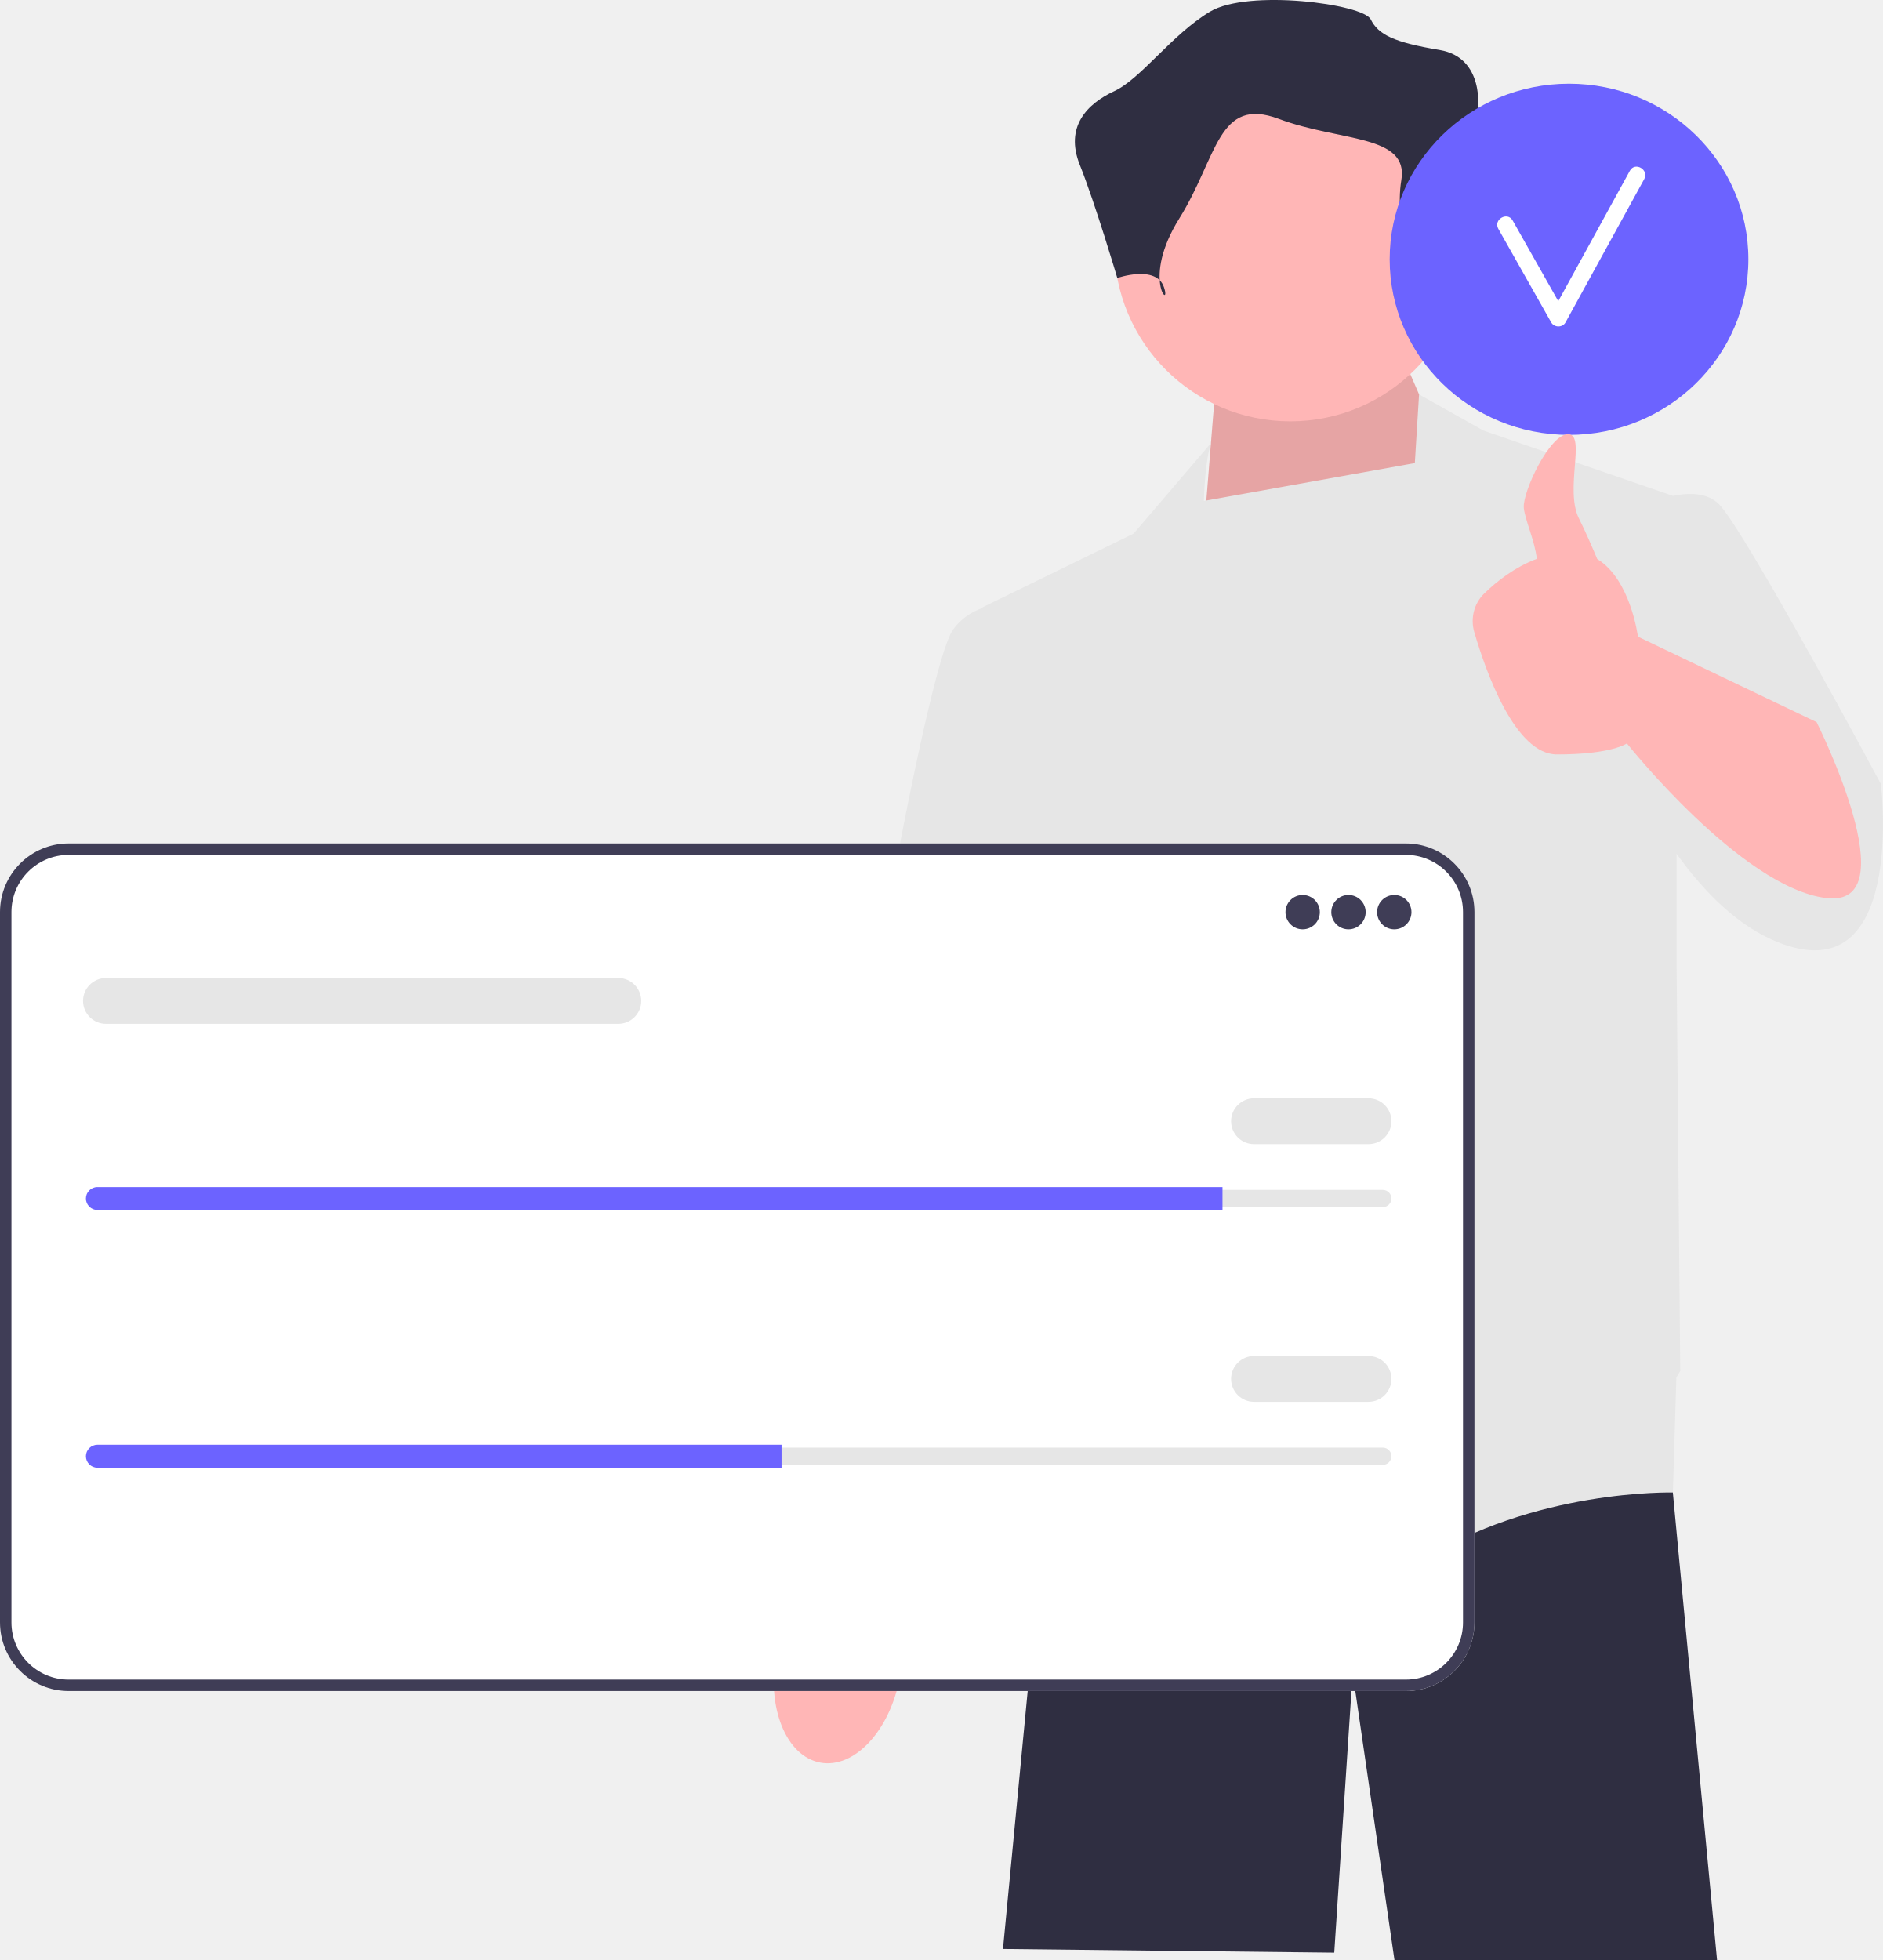
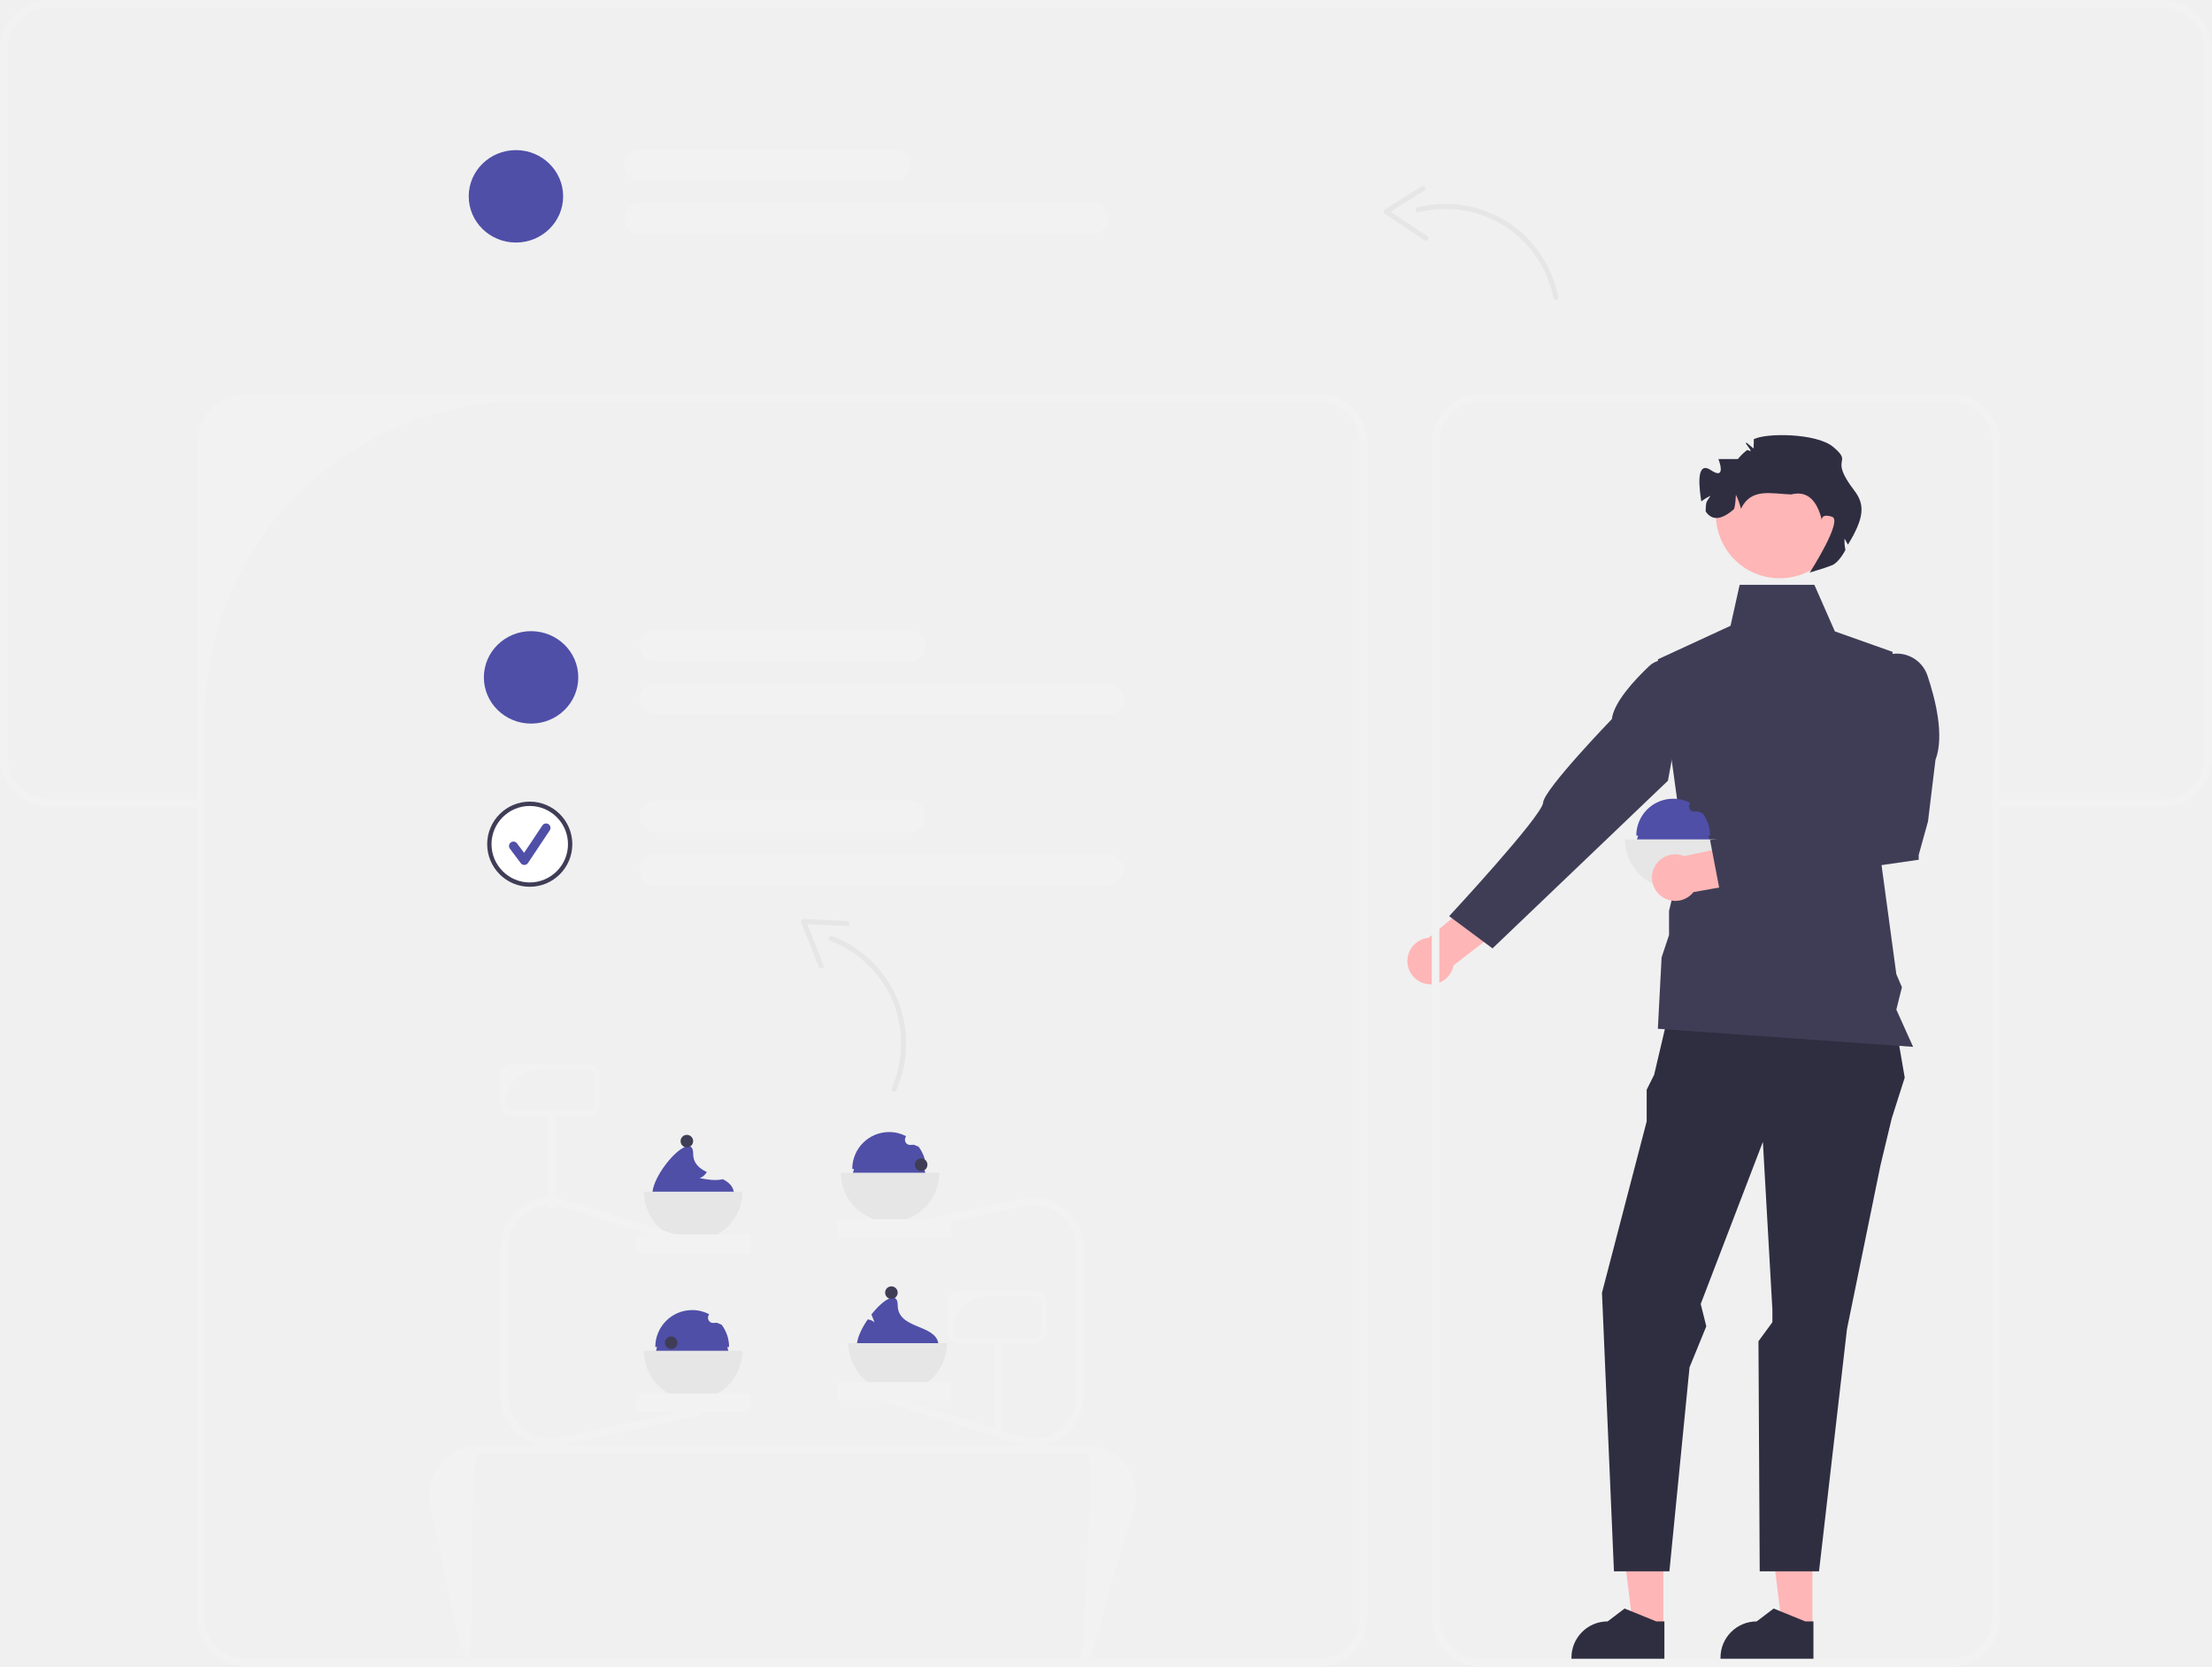
- <svg xmlns="http://www.w3.org/2000/svg" width="511.563" height="532.448" viewBox="0 0 511.563 532.448">
-   <polygon points="454.491 405.208 454.481 405.448 466.491 532.448 378.851 532.448 367.491 454.448 362.491 530.448 272.491 529.448 282.051 429.668 290.181 383.418 290.181 383.408 291.401 376.448 452.101 376.448 452.311 378.968 454.491 405.208" fill="#2f2e41" />
-   <path d="M222.883,478.831c9.282,1.691,18.96-8.762,21.618-23.348,1.163-6.385,.788-12.503-.78-17.506l1.423-8.408,23.883-113.109s43.98-87.975,43.979-103.248c-.001-15.273-12.722-22.763-12.722-22.763l-17.214,.161-53.983,131.847-9.722,97.43-1.573,13.367c-3.232,4.129-5.741,9.721-6.903,16.106-2.657,14.586,2.713,27.78,11.995,29.471Z" fill="#ffb6b6" />
-   <polygon points="397.991 135.948 381.991 98.948 329.991 107.948 326.491 151.48 397.991 135.948" fill="#ffb6b6" />
-   <polygon points="397.991 135.948 381.991 98.948 329.991 107.948 326.491 151.48 397.991 135.948" opacity=".1" />
-   <path d="M510.991,212.948s-37-69-44-76c-3.116-3.116-8.015-3.16-12.493-2.251l-51.507-17.749-17.458-9.809-1.15,18.662-57.315,10.287c.318-11.381,1.924-15.71,1.924-15.71l-21,24.569-41,20,.022,.18c-3.009,1.05-5.861,2.847-8.022,5.82-8,11-30,145-30,145l47,10,6.396-40.14,4.604,36.14,3.5,67.5s64,55,95,35,69-19,69-19l.948-31.288c.675-1.079,1.052-1.712,1.052-1.712l-1-110.984v-29.532c7.618,10.614,16.812,19.741,27.5,24.016,35,14,28-43,28-43Z" fill="#e6e6e6" />
-   <circle cx="350.556" cy="66.62" r="47.838" fill="#ffb6b6" />
-   <path d="M384.875,80.139s4.16-14.56,13.52-13.52c9.36,1.04,11.44-7.28,9.36-11.44-2.08-4.16-6.24-24.959-6.24-24.959,0,0,2.08-14.56-10.4-16.639-12.48-2.08-16.639-4.16-18.719-8.32-2.08-4.16-33.279-8.32-43.679-2.08-10.4,6.24-18.719,18.212-25.999,21.585-7.28,3.374-13.52,9.614-9.36,20.013,4.16,10.4,10.193,30.739,10.193,30.739,0,0,10.606-3.7,12.686,2.54,2.08,6.24-6.24-2.08,4.16-18.719,10.4-16.639,10.4-33.279,27.039-27.039,16.639,6.24,35.359,4.16,33.279,16.639-2.08,12.48,4.16,31.199,4.16,31.199Z" fill="#2f2e41" />
+ <svg xmlns="http://www.w3.org/2000/svg" width="584" height="439.996" viewBox="0 0 584 439.996">
  <g>
-     <path d="M381.949,459.384H18.633c-10.275,0-18.633-8.359-18.633-18.633V247.758c0-10.274,8.359-18.633,18.633-18.633H381.949c10.275,0,18.633,8.359,18.633,18.633v192.993c0,10.274-8.359,18.633-18.633,18.633Z" fill="#fff" />
-     <path d="M381.949,459.384H18.633c-10.275,0-18.633-8.359-18.633-18.633V247.758c0-10.274,8.359-18.633,18.633-18.633H381.949c10.275,0,18.633,8.359,18.633,18.633v192.993c0,10.274-8.359,18.633-18.633,18.633ZM18.633,232.236c-8.558,0-15.522,6.963-15.522,15.522v192.993c0,8.558,6.963,15.522,15.522,15.522H381.949c8.558,0,15.522-6.963,15.522-15.522V247.758c0-8.558-6.963-15.522-15.522-15.522H18.633Z" fill="#3f3d56" />
-     <circle cx="353.908" cy="247.794" r="4.667" fill="#3f3d56" />
-     <circle cx="366.355" cy="247.794" r="4.667" fill="#3f3d56" />
-     <circle cx="378.801" cy="247.794" r="4.667" fill="#3f3d56" />
-     <path d="M26.449,323.251c-1.287,0-2.334,1.047-2.334,2.334,0,.627,.242,1.208,.682,1.636,.444,.454,1.025,.697,1.652,.697H375.69c1.287,0,2.334-1.047,2.334-2.334,0-.627-.242-1.208-.682-1.636-.444-.454-1.025-.697-1.652-.697H26.449Z" fill="#e6e6e6" />
-     <path d="M332.127,322.473v6.223H26.449c-.856,0-1.634-.342-2.194-.918-.576-.56-.918-1.338-.918-2.194,0-1.711,1.4-3.112,3.112-3.112H332.127Z" fill="#6c63ff" />
-     <path d="M371.8,310.805h-31.116c-3.431,0-6.223-2.791-6.223-6.223s2.792-6.223,6.223-6.223h31.116c3.431,0,6.223,2.791,6.223,6.223s-2.792,6.223-6.223,6.223Z" fill="#e6e6e6" />
-     <path d="M167.99,278.133H28.782c-3.431,0-6.223-2.791-6.223-6.223s2.792-6.223,6.223-6.223H167.99c3.431,0,6.223,2.791,6.223,6.223s-2.792,6.223-6.223,6.223Z" fill="#e6e6e6" />
-     <path d="M26.449,393.262c-1.287,0-2.334,1.047-2.334,2.334,0,.627,.242,1.208,.682,1.636,.444,.454,1.025,.697,1.652,.697H375.69c1.287,0,2.334-1.047,2.334-2.334,0-.627-.242-1.208-.682-1.636-.444-.454-1.025-.697-1.652-.697H26.449Z" fill="#e6e6e6" />
-     <path d="M212.33,392.485v6.223H26.449c-.856,0-1.634-.342-2.194-.918-.576-.56-.918-1.338-.918-2.194,0-1.711,1.4-3.112,3.112-3.112H212.33Z" fill="#6c63ff" />
-     <path d="M371.8,380.816h-31.116c-3.431,0-6.223-2.791-6.223-6.223s2.792-6.223,6.223-6.223h31.116c3.431,0,6.223,2.791,6.223,6.223s-2.792,6.223-6.223,6.223Z" fill="#e6e6e6" />
+     <rect x="144.538" y="293.999" width="2.073" height="24.873" fill="#f2f2f2" />
+     <path d="M155.133,294.69h-19.808c-1.777,0-3.223-1.446-3.223-3.223v-7.371c0-1.778,1.446-3.223,3.223-3.223h19.808c1.777,0,3.223,1.446,3.223,3.223v7.371c0,1.778-1.446,3.223-3.223,3.223Zm-12.437-12.436c-5.088,0-9.213,4.125-9.213,9.213h0c0,1.017,.825,1.842,1.842,1.842h19.808c1.017,0,1.841-.824,1.841-1.841v-7.371c0-1.017-.825-1.842-1.842-1.842h-12.436Z" fill="#f2f2f2" />
  </g>
  <g>
-     <ellipse cx="426.274" cy="70.441" rx="48.726" ry="47.7" fill="#6c63ff" />
-     <path d="M442.811,46.381c-6.487,11.812-12.974,23.624-19.461,35.437-4.134-7.305-8.246-14.623-12.391-21.922-1.431-2.521-5.325-.254-3.89,2.274,4.804,8.461,9.559,16.951,14.364,25.413,.821,1.447,3.077,1.48,3.89,0,7.126-12.976,14.252-25.951,21.378-38.927,1.396-2.543-2.492-4.818-3.89-2.274Z" fill="#fff" />
+     <rect x="262.538" y="353.999" width="2.073" height="24.873" fill="#f2f2f2" />
+     <path d="M273.133,354.69h-19.808c-1.777,0-3.223-1.446-3.223-3.223v-7.371c0-1.778,1.446-3.223,3.223-3.223h19.808c1.777,0,3.223,1.446,3.223,3.223v7.371c0,1.778-1.446,3.223-3.223,3.223Zm-12.437-12.436c-5.088,0-9.213,4.125-9.213,9.213h0c0,1.017,.825,1.842,1.842,1.842h19.808c1.017,0,1.841-.824,1.841-1.841v-7.371c0-1.017-.825-1.842-1.842-1.842h-12.436Z" fill="#f2f2f2" />
  </g>
-   <path d="M493.538,196.172l-48.547-23.223s-1.95-15.544-11.054-21.088c-1.548-3.692-3.329-7.749-4.946-10.963-4-7.949,2-22.949-3-22.949s-12.391,15.775-12,20c.3,3.243,2.981,8.905,3.534,13.861-6.097,2.299-11.016,6.241-14.25,9.379-2.799,2.716-3.838,6.768-2.745,10.511,3.169,10.847,11.092,33.249,22.46,33.249,15,0,19-3,19-3,0,0,31,39,54,42s-2.453-47.777-2.453-47.777Z" fill="#ffb6b6" />
+   <g>
+     <polygon points="478.491 429.604 470.513 429.604 466.717 398.83 478.493 398.831 478.491 429.604" fill="#ffb6b6" />
+     <path d="M478.772,437.927l-24.534-.001v-.31c0-5.274,4.276-9.549,9.55-9.549h.001l4.482-3.4,8.362,3.4,2.142,0-0,9.86Z" fill="#2f2e41" />
+   </g>
+   <g>
+     <polygon points="439.141 429.604 431.162 429.604 427.367 398.83 439.142 398.831 439.141 429.604" fill="#ffb6b6" />
+     <path d="M439.421,437.927l-24.534-.001v-.31c0-5.274,4.276-9.549,9.55-9.549h.001l4.482-3.4,8.362,3.4,2.142,0-0,9.86Z" fill="#2f2e41" />
+   </g>
+   <polygon points="443.357 255.473 497.464 253.014 502.874 284.494 499.431 295.316 496.48 307.613 487.626 350.898 480.248 414.843 464.589 414.843 464.262 354.095 467.935 349.078 467.935 345.731 465.426 301.464 449.014 344.258 450.489 350.16 446.062 360.982 440.746 414.843 426.106 414.843 422.944 341.306 434.749 296.053 434.749 287.691 436.716 283.756 443.357 255.473" fill="#2f2e41" />
+   <polygon points="479.018 154.392 459.295 154.392 456.884 165.213 437.7 174.067 444.587 224.239 440.652 240.471 440.652 246.865 438.684 252.768 437.7 271.601 505.088 276.378 500.661 266.541 502.137 260.638 500.661 257.195 496.726 228.174 499.677 172.1 484.429 166.689 479.018 154.392" fill="#3f3d56" />
+   <path d="M377.167,247.594l14.127-11.749,7.838,7.134-15.378,11.891c-.111,.583-.308,1.16-.599,1.713-1.583,3.005-5.302,4.159-8.307,2.576s-4.159-5.302-2.576-8.307c1.009-1.917,2.888-3.076,4.896-3.256Z" fill="#ffb6b6" />
+   <path d="M450.2,178.128l-7.507-3.021c-2.328-1.422-5.322-1.116-7.303,.759-3.774,3.573-9.335,9.526-9.832,13.977,0,0-17.92,18.55-18.152,22.055-.232,3.505-24.81,29.976-24.81,29.976l11.449,8.509,46.312-44.267,4.17-22.425c1.961-2.858,8.631-3.755,5.673-5.563Z" fill="#3f3d56" />
+   <circle cx="469.872" cy="135.807" r="16.863" fill="#ffb6b6" />
+   <path d="M487.9,143.778c-.39-.48-.55-1.08-.94-1.56,.02,.79,.01,1.59,.15,2.36,.02,.12,.04,.27,.07,.46,.01,.04,.02,.06,.03,.1,0,.02,.01,.04,.01,.06-1.19,2.25-2.55,3.64-3.53,4.03-2.42,.97-5.69,1.8-5.9,1.96,.23-.36,8.81-13.78,5.9-14.75-2.95-.98-2.7,.85-2.7,.85-1.343-5.508-4.043-7.775-8.12-6.75-5.32-.19-10.53-1.81-13.23,3.78-.31-1.29-.78-2.55-1.33-3.7-.11,1.23-.11,2.6-.51,3.8-3.78,3.297-6.045,2.735-7.48,.6,0-.43,.01-.87,.04-1.3,.03-.29,.06-.56,.11-.84,.16-.81,.79-1.28,1.1-1.99-.69,.38-1.41,.74-2.03,1.22-.09,.07-.22,.16-.37,.27-.39-2.55-1.73-11.1,2.55-8.24s1.97-2.95,1.97-2.95h5.13s.88-1.16,2.44-2.39c.28,.08,.54,.16,.8,.26,.77,.3-1.71-2.49-1.06-2.06-.25-.74,2.35,1.98,1.99,1.28-.06-.12,.12-2.07,.01-2.28,2.86-1.73,16.58-1.739,21,2,5.56,4.703-1.478,2.303,5.59,11.55,2.819,3.688,2.627,7.15-1.69,14.23Z" fill="#2f2e41" />
+   <path d="M348.059,439.996H64.948c-7.138,0-12.945-5.808-12.945-12.945V116.94c0-7.138,5.807-12.945,12.945-12.945H348.059c7.138,0,12.945,5.807,12.945,12.945V427.05c0,7.138-5.807,12.945-12.945,12.945ZM137.925,105.996c-46.348,0-83.921,37.573-83.921,83.921v237.133c0,6.045,4.9,10.945,10.945,10.945H348.059c6.045,0,10.945-4.9,10.945-10.945V116.94c0-6.045-4.9-10.945-10.945-10.945H137.925Z" fill="#f2f2f2" />
+   <path d="M515.059,439.996h-124.11c-7.138,0-12.945-5.808-12.945-12.945V116.94c0-7.138,5.807-12.945,12.945-12.945h124.11c7.138,0,12.945,5.807,12.945,12.945V427.05c0,7.138-5.807,12.945-12.945,12.945ZM390.948,105.996c-6.035,0-10.945,4.91-10.945,10.945V427.05c0,6.035,4.91,10.945,10.945,10.945h124.11c6.035,0,10.945-4.91,10.945-10.945V116.94c0-6.035-4.91-10.945-10.945-10.945h-124.11Z" fill="#f2f2f2" />
+   <path d="M570.91,0H13.1C5.88,0,0,5.87,0,13.09V199.9c0,6.92,5.41,12.62,12.22,13.06,.29,.03,.58,.04,.88,.04H52.22v-2H13.1c-.3,0-.59-.01-.88-.04-5.71-.45-10.22-5.24-10.22-11.06V13.09C2,6.97,6.98,2,13.1,2H570.91c6.12,0,11.09,4.97,11.09,11.09V199.9c0,6.12-4.97,11.1-11.09,11.1h-44.69v2h44.69c7.22,0,13.09-5.88,13.09-13.1V13.09c0-7.22-5.87-13.09-13.09-13.09Z" fill="#f2f2f2" />
+   <g>
+     <path d="M193.798,315.38h-21.59c0-.25,.02-.5,.06-.77,.56-4.24,5.52-10.49,8.5-11.79,.57-.24,1.07-.31,1.45-.14,.49,.21,.79,.82,.79,1.91,0,2.57,1.62,3.88,3.61,4.85-.49,.76-1.12,1.37-1.95,1.57,1.65,.35,4.19,.8,6.17,.31,1.46,.76,2.61,1.71,2.89,3.29,.05,.24,.07,.5,.07,.77Z" fill="#4f4fa8" />
+     <circle cx="181.343" cy="301.27" r="1.66" fill="#3f3d56" />
+     <path d="M183.003,327.61c7.18,0,13-5.82,13-13h-26c0,7.18,5.82,13,13,13Z" fill="#e6e6e6" />
+   </g>
+   <g>
+     <path d="M247.798,355.38h-21.59c0-.25,.02-.5,.06-.77,.25-1.9,1.39-4.2,2.83-6.28,.69,.09,1.31,.33,1.78,.81-.22-.61-.48-1.34-.82-2.1,1.57-2,3.35-3.63,4.71-4.22,.57-.24,1.07-.31,1.45-.14,.49,.21,.79,.82,.79,1.91,0,6.34,9.82,4.98,10.72,10.02,.05,.24,.07,.5,.07,.77Z" fill="#4f4fa8" />
+     <circle cx="235.343" cy="341.27" r="1.66" fill="#3f3d56" />
+     <path d="M237.003,367.61c7.18,0,13-5.82,13-13h-26c0,7.18,5.82,13,13,13Z" fill="#e6e6e6" />
+   </g>
+   <g>
+     <path d="M234.746,301.868c-5.38,0-9.742,4.362-9.742,9.742h19.484c0-5.38-4.362-9.742-9.742-9.742Z" fill="#4f4fa8" />
+     <path d="M244.488,308.61h-19.48c0-5.38,4.36-9.74,9.74-9.74,1.61,0,3.13,.39,4.46,1.08-.053,.123-.107,.247-.163,.37-.419,.926,.247,1.99,1.263,1.955,.332-.011,.66-.029,.981-.052l1.243,.527c1.225,1.635,1.956,3.663,1.956,5.859Z" fill="#4f4fa8" />
+     <path d="M235.003,322.61c7.18,0,13-5.82,13-13h-26c0,7.18,5.82,13,13,13Z" fill="#e6e6e6" />
+   </g>
+   <g>
+     <path d="M441.746,213.868c-5.38,0-9.742,4.362-9.742,9.742h19.484c0-5.38-4.362-9.742-9.742-9.742Z" fill="#4f4fa8" />
+     <path d="M451.488,220.61h-19.48c0-5.38,4.36-9.74,9.74-9.74,1.61,0,3.13,.39,4.46,1.08-.053,.123-.107,.247-.163,.37-.419,.926,.247,1.99,1.263,1.955,.332-.011,.66-.029,.981-.052l1.243,.527c1.225,1.635,1.956,3.663,1.956,5.859Z" fill="#4f4fa8" />
+     <path d="M442.003,234.61c7.18,0,13-5.82,13-13h-26c0,7.18,5.82,13,13,13Z" fill="#e6e6e6" />
+   </g>
+   <g>
+     <ellipse cx="140.212" cy="178.833" rx="12.463" ry="12.201" fill="#4f4fa8" />
+     <path d="M240.125,174.659h-67.085c-2.301,0-4.174-1.872-4.174-4.174s1.872-4.174,4.174-4.174h67.085c2.301,0,4.174,1.872,4.174,4.174s-1.872,4.174-4.174,4.174Z" fill="#f2f2f2" />
+     <path d="M292.478,188.786h-119.438c-2.301,0-4.174-1.872-4.174-4.174s1.872-4.174,4.174-4.174h119.438c2.301,0,4.174,1.872,4.174,4.174s-1.872,4.174-4.174,4.174Z" fill="#f2f2f2" />
+   </g>
+   <g>
+     <path d="M240.125,219.659h-67.085c-2.301,0-4.174-1.872-4.174-4.174s1.872-4.174,4.174-4.174h67.085c2.301,0,4.174,1.872,4.174,4.174s-1.872,4.174-4.174,4.174Z" fill="#f2f2f2" />
+     <path d="M292.478,233.786h-119.438c-2.301,0-4.174-1.872-4.174-4.174s1.872-4.174,4.174-4.174h119.438c2.301,0,4.174,1.872,4.174,4.174s-1.872,4.174-4.174,4.174Z" fill="#f2f2f2" />
+   </g>
+   <g>
+     <ellipse cx="136.212" cy="51.833" rx="12.463" ry="12.201" fill="#4f4fa8" />
+     <path d="M236.125,47.659h-67.085c-2.301,0-4.174-1.872-4.174-4.174s1.872-4.174,4.174-4.174h67.085c2.301,0,4.174,1.872,4.174,4.174s-1.872,4.174-4.174,4.174Z" fill="#f2f2f2" />
+     <path d="M288.478,61.786h-119.438c-2.301,0-4.174-1.872-4.174-4.174s1.872-4.174,4.174-4.174h119.438c2.301,0,4.174,1.872,4.174,4.174s-1.872,4.174-4.174,4.174Z" fill="#f2f2f2" />
+   </g>
+   <path d="M286.441,439.911l-1.907-.602,12.933-41.008c1.094-3.469-8.829,43.242-10.979,40.309-2.151-2.934,3.846-55,.208-55H126.654c-3.421,0-1.012,51.342-3.167,54-2.155,2.658-8.591-43.716-7.883-40.369l7.861,37.162-1.957,.414-7.861-37.162c-.834-3.94,.143-7.994,2.679-11.123s6.3-4.923,10.327-4.923h160.042c4.282,0,8.189,1.98,10.721,5.434,2.532,3.453,3.245,7.775,1.957,11.859l-12.933,41.008Z" fill="#f2f2f2" />
+   <path d="M233.972,370.185l1.93,.61,32.91,10.38c4.08,1.28,8.4,.57,11.86-1.96,3.45-2.53,5.43-6.44,5.43-10.72l0-39.04c0-4.03-1.79-7.79-4.92-10.33-3.13-2.54-7.19-3.51-11.13-2.68l-35.17,7.44-1.99,.42,.02,.09,.4,1.87,.32-.07,1.96-.41,34.88-7.38c3.35-.71,6.79,.12,9.45,2.27,2.66,2.16,4.18,5.36,4.18,8.78l-0,39.04c0,3.64-1.68,6.96-4.62,9.11-2.93,2.15-6.6,2.75-10.07,1.66l-33.32-10.5-1.99-.63-.13,2.05Z" fill="#f2f2f2" />
+   <path d="M184.232,327.768l-1.93-.61-32.91-10.38c-4.08-1.28-8.4-.57-11.86,1.96-3.45,2.53-5.43,6.44-5.43,10.72l-0,39.04c0,4.03,1.79,7.79,4.92,10.33s7.19,3.51,11.13,2.68l35.17-7.44,1.99-.42-.02-.09-.4-1.87-.32,.07-1.96,.41-34.88,7.38c-3.35,.71-6.79-.12-9.45-2.27-2.66-2.16-4.18-5.36-4.18-8.78l0-39.04c0-3.64,1.68-6.96,4.62-9.11,2.93-2.15,6.6-2.75,10.07-1.66l33.32,10.5,1.99,.63,.13-2.05Z" fill="#f2f2f2" />
+   <path d="M444.653,226.021l17.965-3.855,3.634,9.955-19.139,3.4c-.369,.465-.811,.885-1.325,1.239-2.796,1.928-6.626,1.225-8.555-1.571-1.928-2.796-1.225-6.626,1.571-8.555,1.783-1.23,3.985-1.385,5.848-.614Z" fill="#ffb6b6" />
+   <path d="M498.867,172.778h0c4.276-.987,8.615,1.42,10.012,5.58,2.19,6.522,4.493,16.018,2.111,22.27l-1.968,16.232-2.459,8.854v1.268l-52.631,7.585-2.459-12.789,33.94-5.411,.984-5.903,.918-.918,1.261-6.706,3.782-23.119c.56-3.421,3.132-6.165,6.51-6.945Z" fill="#3f3d56" />
+   <g>
+     <path d="M182.746,348.868c-5.38,0-9.742,4.362-9.742,9.742h19.484c0-5.38-4.362-9.742-9.742-9.742Z" fill="#4f4fa8" />
+     <path d="M192.488,355.61h-19.48c0-5.38,4.36-9.74,9.74-9.74,1.61,0,3.13,.39,4.46,1.08-.053,.123-.107,.247-.163,.37-.419,.926,.247,1.99,1.263,1.955,.332-.011,.66-.029,.981-.052l1.243,.527c1.225,1.635,1.956,3.663,1.956,5.859Z" fill="#4f4fa8" />
+     <path d="M183.003,369.61c7.18,0,13-5.82,13-13h-26c0,7.18,5.82,13,13,13Z" fill="#e6e6e6" />
+   </g>
+   <circle cx="177.196" cy="354.492" r="1.66" fill="#3f3d56" />
+   <circle cx="243.196" cy="307.492" r="1.66" fill="#3f3d56" />
+   <rect x="221.102" y="364.872" width="30" height="5" fill="#f2f2f2" />
+   <rect x="168.102" y="367.872" width="30" height="5" fill="#f2f2f2" />
+   <rect x="168.102" y="325.872" width="30" height="5" fill="#f2f2f2" />
+   <rect x="221.102" y="321.872" width="30" height="5" fill="#f2f2f2" />
+   <g>
+     <circle cx="139.862" cy="222.875" r="10.521" fill="#fff" />
+     <path d="M139.862,234.116c-6.198,0-11.24-5.042-11.24-11.24s5.042-11.24,11.24-11.24,11.24,5.042,11.24,11.24-5.042,11.24-11.24,11.24Zm0-21.335c-5.566,0-10.095,4.528-10.095,10.095s4.528,10.095,10.095,10.095,10.095-4.528,10.095-10.095-4.528-10.095-10.095-10.095Z" fill="#3f3d56" />
+     <path d="M138.426,228.351c-.368,0-.715-.173-.936-.468l-2.87-3.827c-.388-.517-.283-1.251,.234-1.638,.517-.388,1.251-.283,1.638,.234l1.878,2.504,4.823-7.234c.359-.538,1.085-.682,1.623-.325,.538,.358,.683,1.085,.325,1.623l-5.74,8.611c-.211,.316-.562,.51-.941,.521l-.033,0Z" fill="#4f4fa8" />
+   </g>
+   <g>
+     <path d="M236.618,287.84c2.656-5.995,3.297-12.769,1.869-19.166-1.391-6.231-4.865-11.897-9.676-16.078-2.686-2.334-5.771-4.203-9.098-5.465-.797-.302-1.424,.881-.619,1.187,5.664,2.148,10.585,6.058,13.965,11.085,3.464,5.153,5.104,11.331,4.805,17.523-.171,3.541-.997,7.054-2.433,10.295-.348,.785,.837,1.408,1.187,.619h0Z" fill="#e6e6e6" />
+     <path d="M223.607,243.145l-11.474-.527c-.417-.019-.766,.485-.614,.87l4.643,11.769c.314,.797,1.593,.401,1.277-.401l-4.643-11.769-.614,.87,11.474,.527c.862,.04,.807-1.298-.048-1.338h0Z" fill="#e6e6e6" />
+   </g>
+   <g>
+     <path d="M411.445,78.51c-1.239-6.439-4.578-12.368-9.401-16.806-4.698-4.324-10.783-6.994-17.12-7.684-3.537-.385-7.137-.159-10.59,.703-.827,.206-.667,1.536,.169,1.328,5.877-1.467,12.149-1.064,17.794,1.136,5.785,2.255,10.657,6.393,13.945,11.649,1.88,3.006,3.206,6.362,3.876,9.843,.162,.843,1.491,.679,1.328-.169h0Z" fill="#e6e6e6" />
+     <path d="M375.258,49.228l-9.724,6.114c-.354,.222-.352,.836-.008,1.065l10.528,7.016c.713,.475,1.538-.579,.819-1.058l-10.528-7.016-.008,1.065,9.724-6.114c.73-.459-.078-1.527-.802-1.071h0Z" fill="#e6e6e6" />
+   </g>
</svg>
